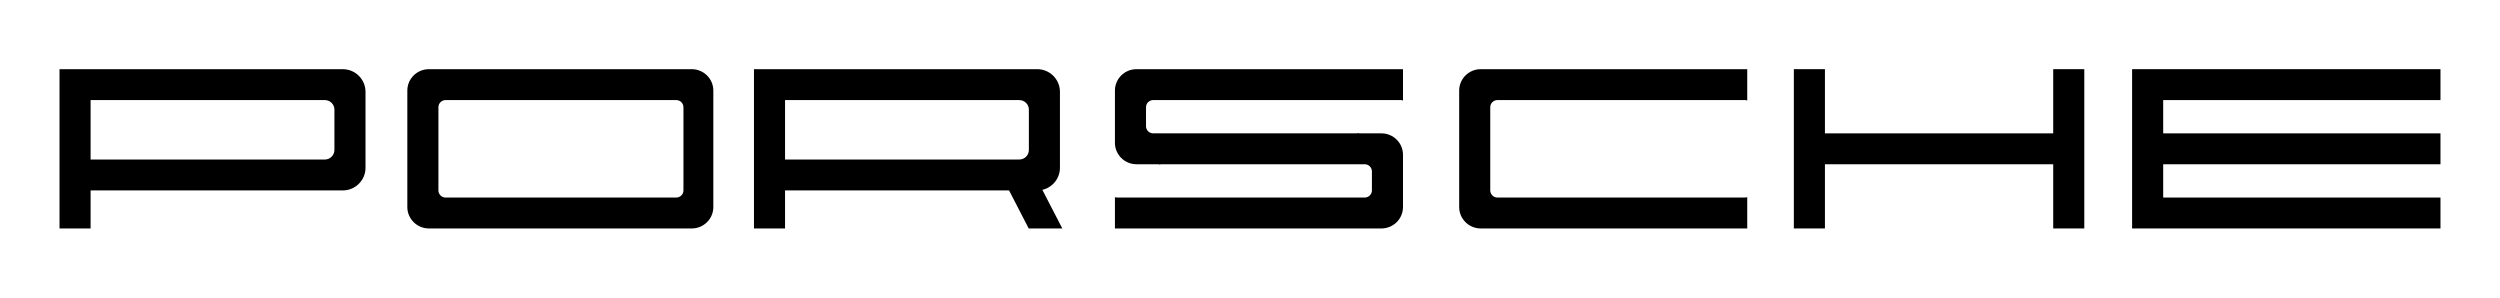
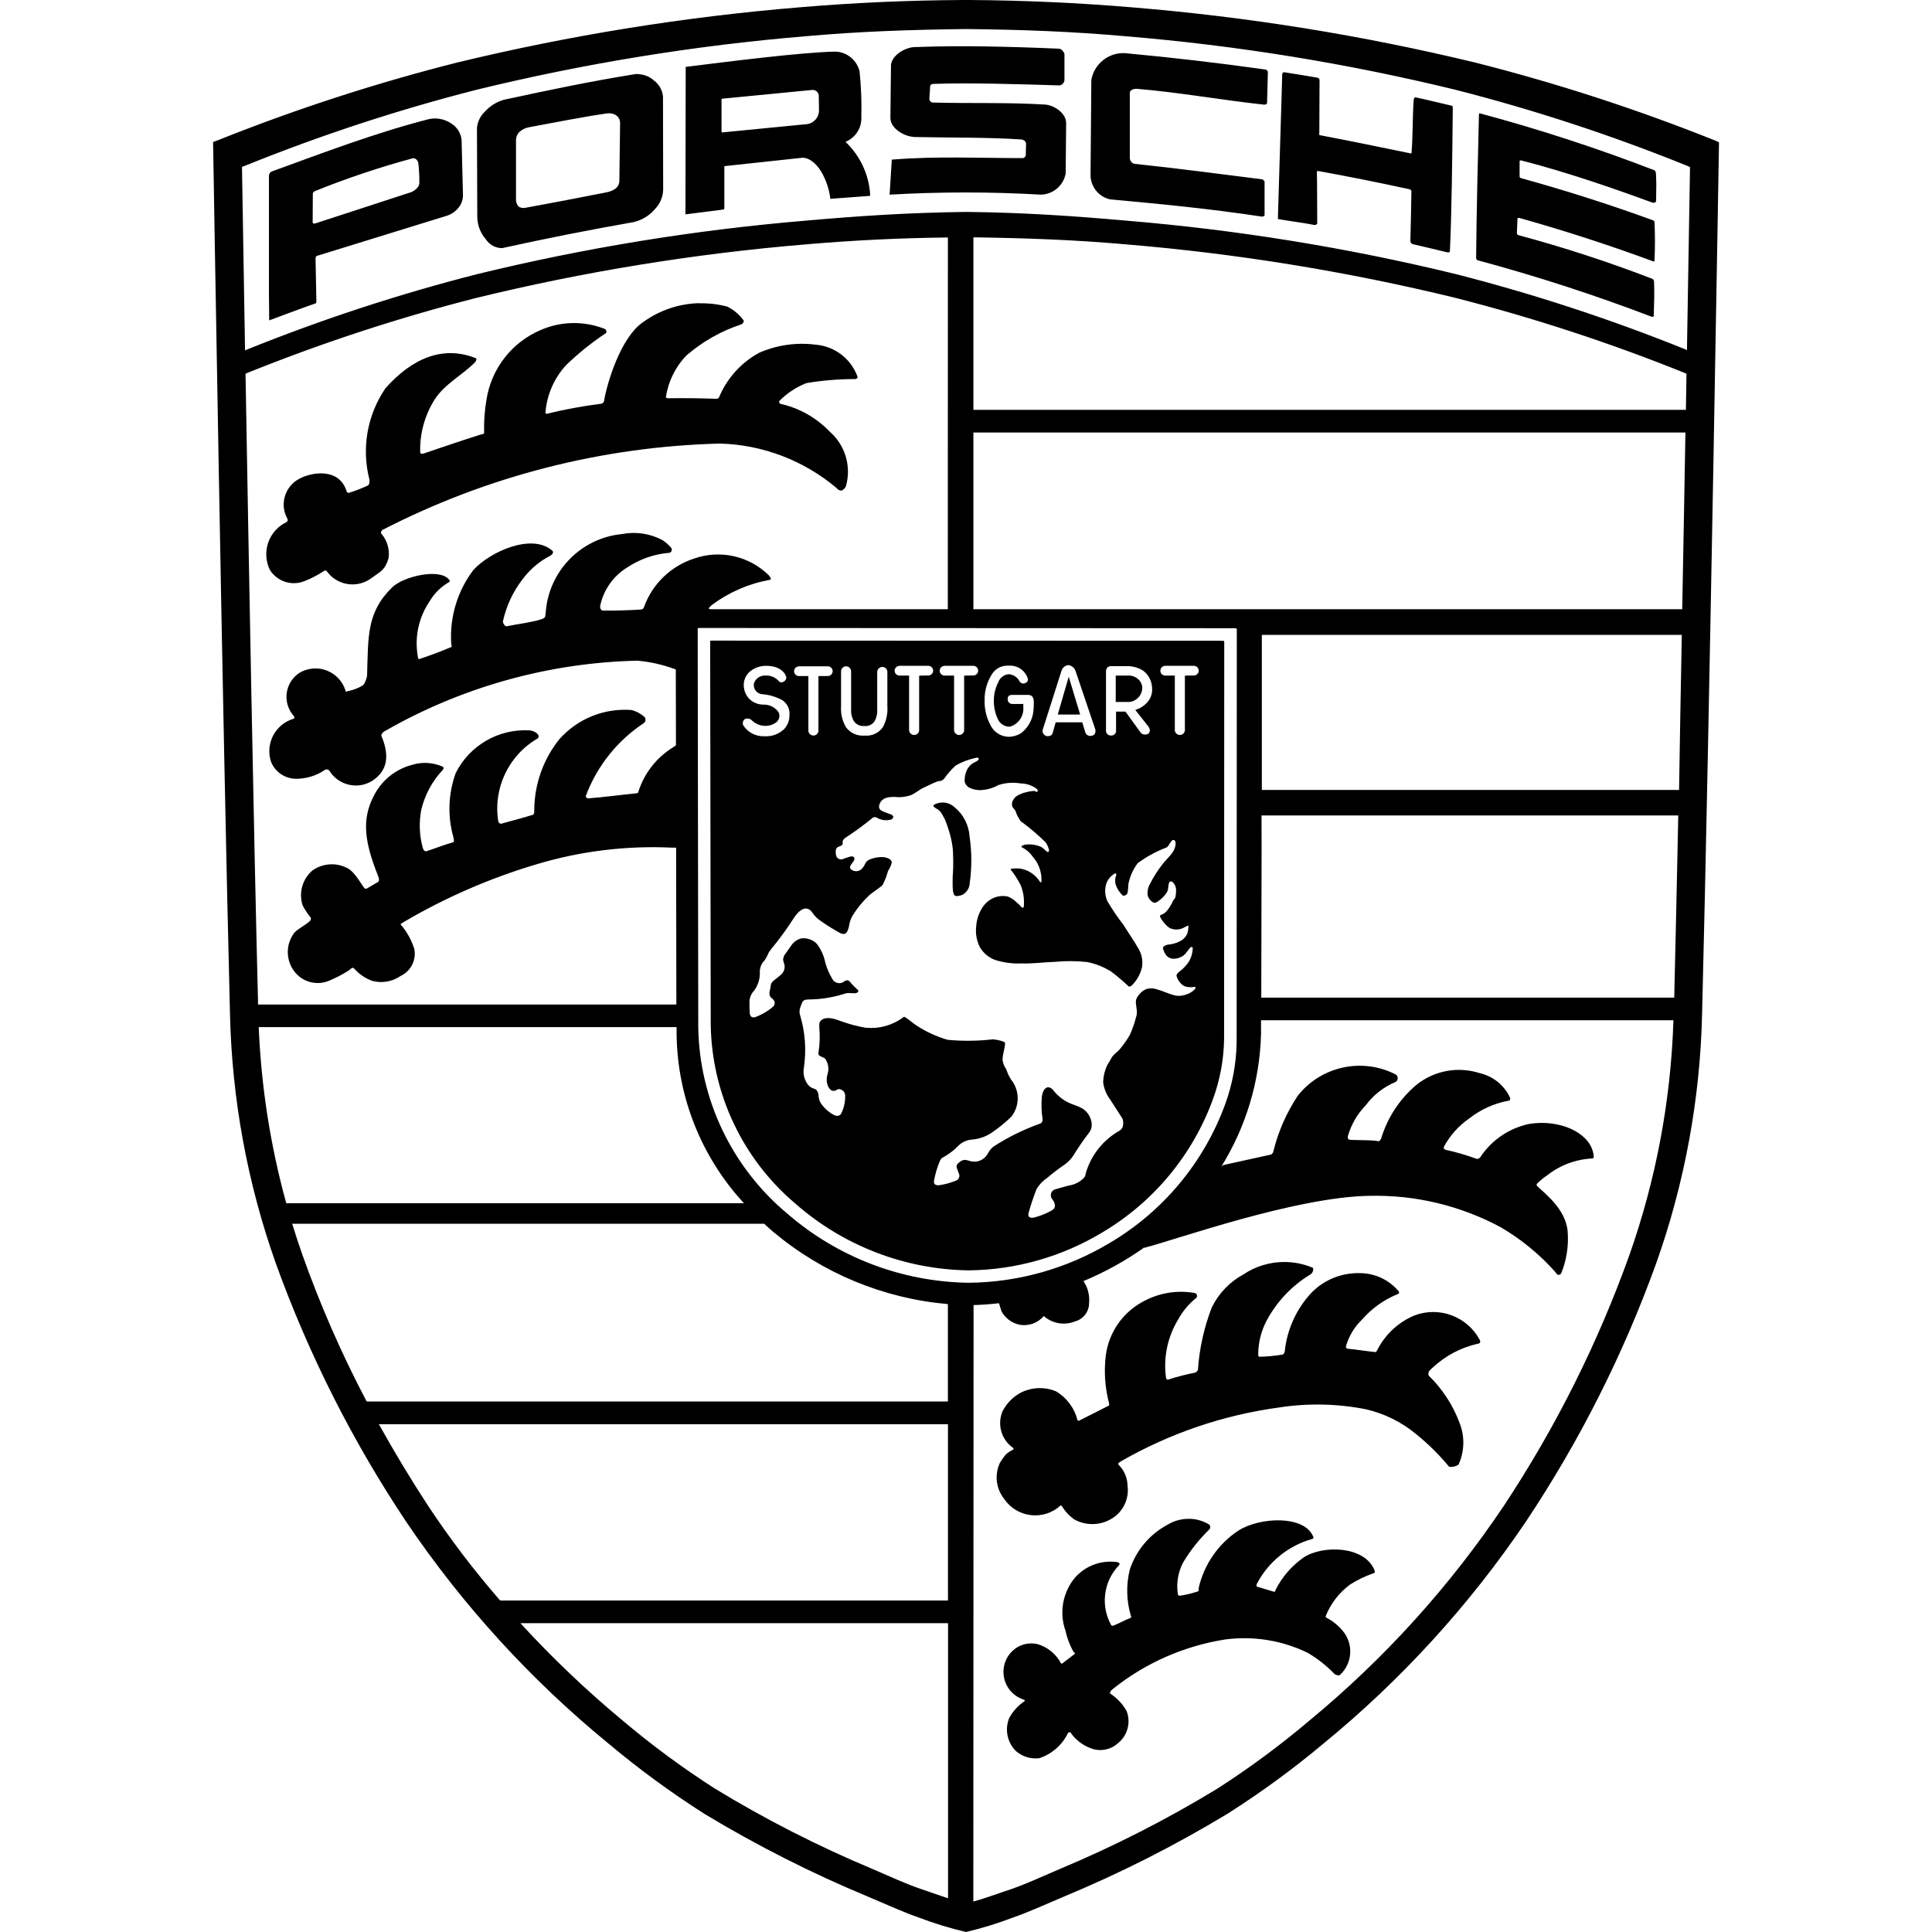
- <svg xmlns="http://www.w3.org/2000/svg" version="1.0" width="210" height="25" id="svg2641">
-   <defs id="defs2643" />
-   <g id="layer1">
-     <path d="M 36.026,19.19 L 58.11,19.19 C 59.11,19.19 59.92,18.382 59.92,17.393 L 59.92,7.608 C 59.92,6.62 59.11,5.811 58.11,5.811 L 36.026,5.811 C 35.026,5.811 34.216,6.62 34.216,7.608 L 34.216,17.393 C 34.217,18.382 35.026,19.19 36.026,19.19 L 36.026,19.19 z M 37.43,8.407 L 56.807,8.407 C 57.139,8.407 57.41,8.677 57.41,9.006 L 57.41,15.996 C 57.41,16.325 57.139,16.595 56.807,16.595 L 37.43,16.595 C 37.098,16.595 36.827,16.325 36.827,15.996 L 36.827,9.006 C 36.827,8.676 37.098,8.407 37.43,8.407 L 37.43,8.407 z" id="O" style="fill-rule:evenodd" />
-     <path d="M 5,19.19 L 7.61,19.19 L 7.61,15.996 L 28.795,15.996 C 29.844,15.996 30.703,15.142 30.703,14.099 L 30.703,7.708 C 30.703,6.665 29.844,5.811 28.795,5.811 L 7.61,5.811 L 6.907,5.811 L 5,5.811 L 5,7.708 L 5,14.099 L 5,19.19 L 5,19.19 z M 7.61,13.399 L 7.61,8.407 L 8.312,8.407 L 25.38,8.407 L 27.288,8.407 C 27.729,8.407 28.091,8.766 28.091,9.206 L 28.091,12.601 C 28.091,13.04 27.73,13.4 27.288,13.4 L 25.38,13.4 L 8.313,13.4 L 7.61,13.4 L 7.61,13.399 z" id="P" style="fill-rule:evenodd" />
-     <path d="M 63.333,19.19 L 65.944,19.19 L 65.944,15.996 L 84.762,15.996 L 86.411,19.19 L 89.233,19.19 L 87.558,15.947 C 88.402,15.752 89.035,14.995 89.035,14.098 L 89.035,7.707 C 89.035,6.664 88.177,5.81 87.128,5.81 L 65.944,5.81 L 65.241,5.81 L 63.333,5.81 L 63.333,7.707 L 63.333,14.098 L 63.333,19.19 L 63.333,19.19 z M 65.944,13.399 L 65.944,8.407 L 66.646,8.407 L 83.714,8.407 L 85.621,8.407 C 86.063,8.407 86.425,8.766 86.425,9.206 L 86.425,12.601 C 86.425,13.04 86.064,13.4 85.621,13.4 L 83.714,13.4 L 66.646,13.4 L 65.944,13.4 L 65.944,13.399 z" id="R" style="fill-rule:evenodd" />
-     <polygon points="150.683,106.251 153.294,106.251 153.294,100.859 172.47,100.859 172.47,106.251 175.081,106.251 175.081,92.871 172.47,92.871 172.47,98.264 153.294,98.264 153.294,92.871 150.683,92.871 150.683,106.251 " transform="translate(0,-87.061)" id="H" style="fill-rule:evenodd" />
-     <path d="M 124.38,19.19 L 146.768,19.19 L 146.768,16.56 C 146.705,16.582 146.637,16.594 146.567,16.594 L 125.784,16.594 C 125.454,16.594 125.181,16.324 125.181,15.995 L 125.181,9.005 C 125.181,8.676 125.453,8.406 125.784,8.406 L 146.567,8.406 C 146.637,8.406 146.705,8.419 146.768,8.441 L 146.768,5.81 L 124.38,5.81 C 123.381,5.81 122.571,6.619 122.571,7.607 L 122.571,17.392 C 122.571,18.382 123.381,19.19 124.38,19.19 L 124.38,19.19 z" id="C" style="fill-rule:evenodd" />
-     <polygon points="179.097,106.251 180.604,106.251 181.708,106.251 205,106.251 205,103.655 181.708,103.655 181.708,100.859 205,100.859 205,98.264 181.708,98.264 181.708,95.468 205,95.468 205,92.871 181.708,92.871 180.604,92.871 179.097,92.871 179.097,106.251 " transform="translate(0,-87.061)" id="E" style="fill-rule:evenodd" />
-     <path d="M 96.266,9.605 L 96.266,9.005 C 96.266,8.676 96.537,8.406 96.868,8.406 L 117.652,8.406 C 117.722,8.406 117.79,8.419 117.852,8.441 L 117.852,5.81 L 95.464,5.81 C 94.464,5.81 93.654,6.619 93.654,7.607 L 93.654,8.406 L 93.654,9.604 L 93.654,12 C 93.654,12.988 94.464,13.797 95.464,13.797 L 97.37,13.797 L 97.37,13.831 C 97.433,13.81 97.5,13.797 97.57,13.797 L 114.638,13.797 C 114.97,13.797 115.241,14.067 115.241,14.397 L 115.241,15.395 L 115.241,15.995 C 115.241,16.324 114.97,16.594 114.638,16.594 L 93.855,16.594 C 93.785,16.594 93.717,16.582 93.654,16.56 L 93.654,19.19 L 116.042,19.19 C 117.042,19.19 117.852,18.381 117.852,17.393 L 117.852,16.594 L 117.852,15.396 L 117.852,13 C 117.852,12.011 117.042,11.202 116.042,11.202 L 114.138,11.202 L 114.138,11.168 C 114.074,11.19 114.007,11.202 113.936,11.202 L 96.867,11.202 C 96.536,11.202 96.265,10.932 96.265,10.602 L 96.265,9.605 L 96.266,9.605 z" id="S" style="fill-rule:evenodd" />
-   </g>
+ <svg xmlns="http://www.w3.org/2000/svg" role="img" viewBox="0 0 24 24">
+   <path d="M11.972 0A25.68 25.68 0 0 0 9.93.091a27.858 27.858 0 0 0-4.248.685 23.565 23.565 0 0 0-2.975.966l-.06.022s.118 7.243.21 10.831a9.934 9.934 0 0 0 .569 3.098 14.899 14.899 0 0 0 1.622 3.214A12.884 12.884 0 0 0 7.56 21.66a11.234 11.234 0 0 0 1.192.873 15.214 15.214 0 0 0 2.038 1.031c.233.098.436.192.62.255A4.58 4.58 0 0 0 12 24a4.58 4.58 0 0 0 .59-.182c.182-.063.387-.156.62-.255a15.22 15.22 0 0 0 2.037-1.031 11.25 11.25 0 0 0 1.194-.873 12.88 12.88 0 0 0 2.511-2.752 14.889 14.889 0 0 0 1.622-3.214 9.934 9.934 0 0 0 .57-3.098c.091-3.588.21-10.827.21-10.827a.635.635 0 0 0-.057-.026 23.564 23.564 0 0 0-2.976-.966 27.856 27.856 0 0 0-4.248-.684A26.068 26.068 0 0 0 12.031 0zm0 .361h.057c.679.008 1.288.03 1.963.09a26.585 26.585 0 0 1 4.084.663 22.53 22.53 0 0 1 2.861.937.619.619 0 0 1 .057.025l-.038 2.274a.113.113 0 0 0-.019-.01 22.55 22.55 0 0 0-2.86-.937 26.61 26.61 0 0 0-4.085-.662c-.675-.06-1.281-.1-1.96-.108h-.058c-.679.009-1.29.048-1.965.108a26.608 26.608 0 0 0-4.084.665 22.547 22.547 0 0 0-2.861.938.116.116 0 0 0-.02.01l-.038-2.281.058-.022a22.527 22.527 0 0 1 2.86-.937A26.581 26.581 0 0 1 10.01.45c.675-.06 1.284-.08 1.963-.089zm.288.216a16.633 16.633 0 0 0-.902.008c-.121.005-.288.109-.29.23l-.007.648c-.002.132.172.236.305.239.462.01.87.002 1.318.03.033.003.062.023.062.056l-.003.13a.042.042 0 0 1-.045.046c-.521 0-1.066-.025-1.593.017-.028.002-.027-.005-.028.023l-.024.384-.002.03a16.318 16.318 0 0 1 1.882 0 .32.32 0 0 0 .305-.262l.006-.627c0-.129-.158-.224-.261-.23-.442-.028-.945-.013-1.394-.025a.046.046 0 0 1-.044-.05l.009-.145c0-.028.019-.036.047-.037.444-.016 1.107.005 1.562.019a.072.072 0 0 0 .06-.07V.674c0-.017-.032-.067-.063-.068V.605a33.113 33.113 0 0 0-.9-.028zm-1.88.064c-.423.008-1.341.125-1.862.19L8.515 2.64v.023l.47-.06a.014.014 0 0 0 .01-.006.014.014 0 0 0 .003-.01v-.523l.947-.102c.083-.015.18.046.256.169a.88.88 0 0 1 .114.339l.467-.035c.01 0 .03 0 .028-.01a.988.988 0 0 0-.307-.663.316.316 0 0 0 .197-.31 4.34 4.34 0 0 0-.022-.564.32.32 0 0 0-.3-.247zm3.59.019a.404.404 0 0 0-.413.332l-.01 1.195a.312.312 0 0 0 .24.289c.61.057 1.21.112 1.89.215.011 0 .032-.007.032-.017v-.416c0-.009-.02-.028-.027-.03-.454-.057-1.053-.137-1.589-.193a.076.076 0 0 1-.058-.07v-.812c0-.034.05-.052.084-.05.529.044 1.056.14 1.584.197.014.002.036-.007.037-.021l.01-.382a.037.037 0 0 0-.029-.033 36.382 36.382 0 0 0-1.75-.204zm1.98.237c-.012 0-.022.014-.022.025-.006.274-.045 1.457-.053 1.772v.027c.155.027.326.048.453.074.014.002.035-.008.035-.022-.002-.207 0-.448-.004-.636 0-.013.006-.014.02-.012a31.392 31.392 0 0 1 1.102.22c.008 0 .052.007.052.03-.003.217-.007.4-.013.617a.041.041 0 0 0 .027.04c.145.033.283.067.42.1.037.008.043.001.044-.012.022-.451.03-1.174.036-1.784 0-.008-.003-.02-.01-.022-.153-.035-.297-.072-.453-.105-.014-.003-.022.02-.023.035-.015.223-.009.43-.026.652 0 .008 0 .012-.009.01-.37-.076-.765-.158-1.132-.227-.01-.002-.006-.02-.005-.031l.003-.653a.033.033 0 0 0-.026-.03 23.196 23.196 0 0 0-.417-.068zM7.934.92a.303.303 0 0 0-.037 0c-.543.086-1.089.201-1.64.32a.5.5 0 0 0-.23.143.322.322 0 0 0-.102.205l.004 1.118a.434.434 0 0 0 .106.266.24.24 0 0 0 .204.11 38.518 38.518 0 0 1 1.633-.323.497.497 0 0 0 .268-.166.362.362 0 0 0 .098-.23L8.236 1.2a.28.28 0 0 0-.11-.198.303.303 0 0 0-.191-.08zm2.157.197a.076.076 0 0 1 .08.069l.003.189a.172.172 0 0 1-.14.166l-1.062.104-.009-.008V1.23l.009-.004 1.111-.108a.076.076 0 0 1 .008 0zm-2.52.29a.167.167 0 0 1 .078.022.117.117 0 0 1 .054.106l-.009.704a.125.125 0 0 1-.049.105.291.291 0 0 1-.12.047 61.16 61.16 0 0 1-.997.19.106.106 0 0 1-.088-.017.133.133 0 0 1-.03-.1v-.726a.143.143 0 0 1 .04-.097.243.243 0 0 1 .12-.06c.29-.054.67-.129.968-.172a.167.167 0 0 1 .033-.002zm10.81 0l-.001.001c-.008 0-.008.012-.008.019-.014.606-.03 1.167-.035 1.773 0 .013.006.03.018.033a22.245 22.245 0 0 1 2.158.7c.032.011.031-.013.031-.022.003-.138.01-.278.003-.416a.041.041 0 0 0-.025-.033 16.602 16.602 0 0 0-1.66-.541.028.028 0 0 1-.019-.026l.008-.18c0-.008.014-.01.022-.008a21.848 21.848 0 0 1 1.67.542c.01.003.01-.01.01-.019a5.121 5.121 0 0 0 0-.468.029.029 0 0 0-.02-.026 21.457 21.457 0 0 0-1.638-.523c-.008-.002-.018-.01-.018-.018v-.192c0-.008.013-.013.021-.01.564.144 1.184.36 1.615.519.038.014.06.008.06-.027 0-.157.006-.168-.002-.324-.002-.02-.004-.04-.022-.047a21.383 21.383 0 0 0-2.169-.707zm-12.97.064a.365.365 0 0 0-.084.009c-.65.166-1.303.414-1.956.652a.063.063 0 0 0-.03.052V3.65l.003.33s.471-.177.573-.21c.013-.004.013-.017.013-.031l-.01-.52c0-.015.002-.037.016-.04l1.625-.502a.306.306 0 0 0 .138-.101.237.237 0 0 0 .052-.156l-.017-.683a.272.272 0 0 0-.119-.197.365.365 0 0 0-.204-.068zm-.286.496c.036-.01.07.031.072.063a1.86 1.86 0 0 1 .012.25c-.001.045-.066.097-.11.11l-1.184.386c-.011.004-.031 0-.031-.012l.002-.358c0-.017.02-.031.036-.036a10.796 10.796 0 0 1 1.203-.403zm6.967.981c.653.01 1.246.03 1.9.088a26.591 26.591 0 0 1 4.083.663 22.501 22.501 0 0 1 2.861.937.107.107 0 0 1 .014.007 89.441 89.441 0 0 0-.007.448h-8.851zm-.317.002l-.001 4.618H8.827c-.043-.004-.015-.023.015-.052a1.71 1.71 0 0 1 .715-.312c.022-.002.028-.014-.003-.054a.898.898 0 0 0-.93-.212.985.985 0 0 0-.624.603.04.04 0 0 1-.04.031 6.734 6.734 0 0 1-.47.013c-.025 0-.037-.032-.035-.056a.737.737 0 0 1 .343-.484 1.1 1.1 0 0 1 .519-.178.04.04 0 0 0 .02-.063.515.515 0 0 0-.105-.093.758.758 0 0 0-.504-.077 1.053 1.053 0 0 0-.948.964c-.01.06.006.074-.053.094-.112.038-.322.064-.434.088-.02.003-.05-.043-.045-.063a1.309 1.309 0 0 1 .244-.522 1.006 1.006 0 0 1 .342-.291c.026-.013.05-.044.026-.064-.253-.22-.771.012-.98.241a1.37 1.37 0 0 0-.275.91c0 .016.014.041 0 .047a4.942 4.942 0 0 1-.4.15c-.012.003-.014-.028-.016-.04a.93.93 0 0 1 .147-.677.661.661 0 0 1 .244-.241c.01-.006.008-.018 0-.028-.115-.149-.569-.042-.708.094-.32.312-.297.615-.312 1.097-.001.023-.03.111-.056.123a.57.57 0 0 1-.184.07c-.021.006-.023.014-.028-.007a.39.39 0 0 0-.57-.222.356.356 0 0 0-.077.532c.015.017.02.034-.003.041a.42.42 0 0 0-.275.534.336.336 0 0 0 .296.21.628.628 0 0 0 .37-.108.043.043 0 0 1 .06.01.386.386 0 0 0 .531.124c.162-.107.234-.273.114-.559-.007-.016.02-.046.034-.054a6.615 6.615 0 0 1 3.144-.88 1.78 1.78 0 0 1 .456.101.094.094 0 0 1 .023.008l.002.941a.19.19 0 0 1-.034.025 1.005 1.005 0 0 0-.432.55c-.004.017-.006.021-.035.024-.193.019-.399.047-.591.062-.011.002-.032-.019-.028-.03a1.87 1.87 0 0 1 .725-.908.057.057 0 0 0 .01-.067.375.375 0 0 0-.168-.093 1.087 1.087 0 0 0-.895.362 1.418 1.418 0 0 0-.312.875c-.001.022.003.058-.019.065-.124.039-.261.074-.39.11-.015.004-.035-.011-.038-.027a1.006 1.006 0 0 1 .486-1.03c.051-.04-.038-.102-.102-.102a.963.963 0 0 0-.913.53 1.301 1.301 0 0 0-.03.793c.003.023.019.063-.006.069-.079.019-.265.09-.323.108-.021.007-.035-.003-.047-.03a1.041 1.041 0 0 1-.021-.488 1.102 1.102 0 0 1 .268-.493c.008-.01.011-.032 0-.037a.54.54 0 0 0-.378-.025.74.74 0 0 0-.477.38c-.159.297-.118.583.051 1.005.008.02.018.058 0 .07l-.137.08c-.017.013-.032.002-.044-.015-.055-.078-.124-.202-.21-.24a.415.415 0 0 0-.428.035.406.406 0 0 0-.12.431.875.875 0 0 0 .1.152c.01.014-.001.036-.013.047-.059.052-.14.09-.188.14a.395.395 0 0 0-.01.471.365.365 0 0 0 .45.123 1.624 1.624 0 0 0 .232-.122c.027-.018.045-.051.07-.025a.546.546 0 0 0 .224.153.427.427 0 0 0 .354-.062.305.305 0 0 0 .168-.338.875.875 0 0 0-.143-.27c-.033-.035-.035-.033 0-.054a7.435 7.435 0 0 1 1.66-.724 5.024 5.024 0 0 1 1.69-.207h.046l.003 1.949H3.206c-.054-2.133-.116-5.51-.156-7.836a.113.113 0 0 1 .014-.007 22.499 22.499 0 0 1 2.86-.937 26.59 26.59 0 0 1 4.084-.663 23.38 23.38 0 0 1 1.768-.086zm-3.088.816a1.237 1.237 0 0 0-.693.232c-.286.188-.456.773-.49.982a.044.044 0 0 1-.04.036 5.998 5.998 0 0 0-.676.125c-.007.001-.012-.01-.012-.017a.983.983 0 0 1 .258-.59 3.506 3.506 0 0 1 .493-.396c.013-.011.004-.045-.012-.051a1.035 1.035 0 0 0-.797.012 1.129 1.129 0 0 0-.675.867 2.062 2.062 0 0 0-.029.41c.002.017-.03.018-.045.023-.246.077-.504.167-.71.236-.01.004-.039.002-.039-.01a1.168 1.168 0 0 1 .175-.655c.12-.195.343-.305.505-.469.011-.012.028-.044.011-.051-.41-.165-.797.004-1.124.375a1.395 1.395 0 0 0-.2 1.124c.009.036 0 .075-.019.083a1.805 1.805 0 0 1-.23.089.025.025 0 0 1-.033-.02c-.093-.296-.44-.238-.597-.148a.361.361 0 0 0-.139.489.031.031 0 0 1-.01.044.442.442 0 0 0-.205.596.352.352 0 0 0 .428.137 1.208 1.208 0 0 0 .246-.129.027.027 0 0 1 .03.004.393.393 0 0 0 .566.08c.115-.082.16-.096.204-.244a.39.39 0 0 0-.09-.3c-.012-.01-.001-.04.013-.047A9.692 9.692 0 0 1 8.947 5.51a2.35 2.35 0 0 1 1.446.553.072.072 0 0 0 .062.031.098.098 0 0 0 .054-.056.66.66 0 0 0-.204-.678 1.21 1.21 0 0 0-.612-.344c-.012-.003-.02-.029-.01-.037a.968.968 0 0 1 .335-.22 3.587 3.587 0 0 1 .605-.05c.014-.001.035-.015.03-.028a.606.606 0 0 0-.527-.4 1.325 1.325 0 0 0-.693.1 1.118 1.118 0 0 0-.5.553.036.036 0 0 1-.032.02 12.139 12.139 0 0 0-.594-.007c-.014 0-.035 0-.035-.014a.943.943 0 0 1 .255-.517 1.989 1.989 0 0 1 .68-.386c.019-.006.04-.036.029-.051a.549.549 0 0 0-.201-.17 1.237 1.237 0 0 0-.347-.041zm3.405 1.607h8.845c-.012.686-.025 1.433-.04 2.195h-8.805zM8.681 7.801l6.666.003a.016.016 0 0 1 .017.013l-.002 5.138a2.354 2.354 0 0 1-.143.764 3.327 3.327 0 0 1-1.44 1.725 3.468 3.468 0 0 1-1.74.491 3.512 3.512 0 0 1-2.26-.86 3.078 3.078 0 0 1-1.105-2.31L8.667 7.82c0-.013.001-.019.014-.019zm6.994.086h5.217c-.012.645-.025 1.296-.034 1.926h-5.183V8.318zm-6.839.071c-.013 0-.014.005-.014.018l.007 4.753a2.97 2.97 0 0 0 1.054 2.225 3.333 3.333 0 0 0 2.153.827 3.284 3.284 0 0 0 1.66-.473 3.193 3.193 0 0 0 1.374-1.66 2.28 2.28 0 0 0 .136-.734l.002-4.94a.015.015 0 0 0-.016-.014zm4.436.304a.101.101 0 0 1 .001 0 .11.11 0 0 1 .087.071l.242.715a.079.079 0 0 1-.003.07.066.066 0 0 1-.054.024.065.065 0 0 1-.063-.044l-.038-.125h-.33l-.036.128c-.01.04-.04.044-.071.044a.063.063 0 0 1-.044-.028.057.057 0 0 1-.01-.052l.232-.728a.101.101 0 0 1 .087-.075zm-.763.007a.226.226 0 0 1 .023 0 .232.232 0 0 1 .235.157.046.046 0 0 1-.031.059.053.053 0 0 1-.07-.02.166.166 0 0 0-.132-.09.151.151 0 0 0-.133.1.498.498 0 0 0-.055.222.524.524 0 0 0 .046.228.159.159 0 0 0 .154.102.233.233 0 0 0 .166-.243v-.039h-.135a.057.057 0 0 1-.059-.063c0-.023.007-.05.059-.05h.192c.064 0 .073.048.073.09a.792.792 0 0 1-.011.152.399.399 0 0 1-.15.236.301.301 0 0 1-.15.043.257.257 0 0 1-.227-.145.618.618 0 0 1-.073-.31.577.577 0 0 1 .08-.304.226.226 0 0 1 .198-.125zm-2.988.002a.318.318 0 0 1 .004 0c.183.002.243.111.243.15 0 .035-.061.08-.095.039a.2.2 0 0 0-.157-.068.143.143 0 0 0-.15.096.114.114 0 0 0 .094.135.61.61 0 0 1 .267.08h-.001a.202.202 0 0 1 .081.18.247.247 0 0 1-.067.175.327.327 0 0 1-.247.088.297.297 0 0 1-.263-.14c-.004-.01-.01-.063.034-.078a.084.084 0 0 1 .082.026.239.239 0 0 0 .156.063.223.223 0 0 0 .148-.05.105.105 0 0 0 .024-.116.219.219 0 0 0-.193-.098.25.25 0 0 1-.172-.07.25.25 0 0 1-.069-.196.219.219 0 0 1 .1-.163.318.318 0 0 1 .181-.053zm1.649 0a.06.06 0 0 1 .001 0 .06.06 0 0 1 .006 0h.355a.06.06 0 1 1 0 .12l-.114.002v.682a.063.063 0 0 1-.125 0v-.683h-.116a.06.06 0 0 1-.007-.12zm.56 0a.06.06 0 0 1 .001 0 .06.06 0 0 1 .006 0h.354a.06.06 0 1 1 0 .12l-.114.002v.682a.063.063 0 0 1-.125 0v-.683h-.115a.06.06 0 0 1-.007-.12zm2.74 0a.06.06 0 0 1 .002 0 .06.06 0 0 1 .006 0h.353a.06.06 0 1 1 0 .12l-.112.002v.682a.063.063 0 0 1-.125 0v-.683h-.116a.06.06 0 0 1-.007-.12zm-.677.004a.063.063 0 0 1 .012 0h.19a.364.364 0 0 1 .208.058.278.278 0 0 1 .108.206.235.235 0 0 1-.071.198.305.305 0 0 1-.117.075l-.02.007.158.2a.086.086 0 0 1 .023.056c-.002.032-.023.05-.06.05a.066.066 0 0 1-.056-.027l-.187-.258h-.117v.23a.059.059 0 0 1-.063.067.06.06 0 0 1-.062-.067v-.726a.073.073 0 0 1 .016-.05.063.063 0 0 1 .038-.019zm-3.87.002a.06.06 0 0 1 .003 0h.357a.06.06 0 0 1 0 .121h-.116v.684a.063.063 0 0 1-.125 0v-.684h-.116a.06.06 0 0 1-.003-.12zm.583 0a.063.063 0 0 1 .002 0 .063.063 0 0 1 .065.064v.471a.258.258 0 0 0 .037.151.146.146 0 0 0 .127.056.138.138 0 0 0 .125-.056.265.265 0 0 0 .035-.15V8.34h.001a.063.063 0 0 1 .125 0v.432a.474.474 0 0 1-.056.262.25.25 0 0 1-.228.104.26.26 0 0 1-.23-.104.456.456 0 0 1-.061-.262V8.34a.063.063 0 0 1 .058-.063zm3.354.115v.328h.13a.18.18 0 0 0 .2-.174.15.15 0 0 0-.051-.109.178.178 0 0 0-.13-.045zm-.584.015l-.136.469h.278zm-1.14 1.005c.011 0 .021.002.022.011.002.018-.016.029-.042.042a.206.206 0 0 0-.094.08.31.31 0 0 0-.039.163.115.115 0 0 0 .063.079.298.298 0 0 0 .142.028.502.502 0 0 0 .215-.063.581.581 0 0 1 .276-.02.341.341 0 0 1 .194.063c.024.017.02.038.011.04-.014.005-.029-.012-.044-.01a.674.674 0 0 0-.142.03c-.06.027-.087.037-.116.09a.099.099 0 0 0-.007.073c.01.024.035.04.04.057a.446.446 0 0 0 .064.125.205.205 0 0 0 .03.023 2.668 2.668 0 0 1 .282.243.26.26 0 0 1 .04.093c.003.012-.007.03-.018.025a.255.255 0 0 1-.036-.029.178.178 0 0 0-.053-.039.368.368 0 0 0-.176-.025c-.027 0-.081.024-.05.036a.357.357 0 0 1 .132.116.43.43 0 0 1 .107.31c0 .006-.012.01-.015.006a.359.359 0 0 0-.102-.109.324.324 0 0 0-.21-.062c-.015.001-.06 0-.055.014a1.19 1.19 0 0 1 .123.191.562.562 0 0 1 .039.276c-.001.005-.02.01-.023.005a.61.61 0 0 0-.077-.076.349.349 0 0 0-.094-.06.29.29 0 0 0-.204.028.325.325 0 0 0-.13.132.492.492 0 0 0-.062.205.46.46 0 0 0 .042.257.368.368 0 0 0 .19.164.955.955 0 0 0 .334.044c.139.005.278-.016.417-.02a1.943 1.943 0 0 1 .396.003.88.88 0 0 1 .3.12 2.64 2.64 0 0 1 .215.183c.008.006.026-.003.035-.009a.462.462 0 0 0 .131-.233.346.346 0 0 0-.056-.246c-.047-.085-.116-.18-.17-.27a2.962 2.962 0 0 1-.202-.296.305.305 0 0 1-.017-.221.238.238 0 0 1 .107-.128c.011-.007.022.006.017.021a.184.184 0 0 0-.008.112.32.32 0 0 0 .089.14c.013.01.047-.005.055-.021.018-.043.007-.11.023-.154a.619.619 0 0 1 .108-.226 1.47 1.47 0 0 1 .36-.196c.033-.019.054-.105.091-.091.037.013.017.1-.011.142-.04.062-.087.1-.131.156a1.536 1.536 0 0 0-.157.247.222.222 0 0 0-.029.137.14.14 0 0 0 .073.094c.022.01.05-.01.07-.025a.385.385 0 0 0 .097-.103c.023-.038.01-.089.032-.128.006-.009.03-.007.037 0a.139.139 0 0 1 .044.084.393.393 0 0 1-.01.113c-.003.008-.024.027-.031.045a.244.244 0 0 1-.02.04c-.036.063-.078.116-.125.126-.01.001-.017.021-.01.03a.391.391 0 0 0 .113.132.198.198 0 0 0 .152.01c.027-.008.048-.027.079-.037.013-.004.005.004.005.017a.27.27 0 0 1-.015.086.19.19 0 0 1-.075.083.395.395 0 0 1-.166.05c-.027.005-.068.025-.058.051a.256.256 0 0 0 .042.085.122.122 0 0 0 .08.039.205.205 0 0 0 .125-.036c.04-.026.061-.074.096-.108.007-.006.026 0 .026.01a.36.36 0 0 1-.041.158.497.497 0 0 1-.128.138c-.015.013-.033.029-.033.049a.2.2 0 0 0 .044.084.134.134 0 0 0 .083.054.269.269 0 0 0 .1 0c.013 0 .01.023-.001.031a.253.253 0 0 1-.117.068.25.25 0 0 1-.128.008c-.081-.02-.134-.05-.214-.073a.23.23 0 0 0-.135-.009.227.227 0 0 0-.106.083.133.133 0 0 0-.03.064c-.006.063.025.13.005.192a1.415 1.415 0 0 1-.081.234 1.314 1.314 0 0 1-.115.165c-.04.054-.093.074-.12.133a.638.638 0 0 1-.038.063.515.515 0 0 0-.058.229.452.452 0 0 0 .085.209l.153.237a.149.149 0 0 1 .009.083.088.088 0 0 1-.044.07.893.893 0 0 0-.419.527l-.002.013v.004a.106.106 0 0 1-.021.042.334.334 0 0 1-.19.096c-.055.015-.11.029-.165.046a.077.077 0 0 0-.044.031.08.08 0 0 0 .009.097.137.137 0 0 1 .03.071.063.063 0 0 1-.013.042.108.108 0 0 1-.028.022.865.865 0 0 1-.216.087c-.05.011-.086-.002-.07-.059a3.075 3.075 0 0 1 .098-.293.42.42 0 0 1 .133-.14 2.289 2.289 0 0 1 .212-.162.411.411 0 0 0 .119-.126 3.299 3.299 0 0 1 .19-.275.163.163 0 0 0 .029-.129.246.246 0 0 0-.142-.185 1.052 1.052 0 0 0-.085-.034.534.534 0 0 1-.246-.175.09.09 0 0 0-.062-.04c-.063.002-.081.09-.083.138a1.17 1.17 0 0 0 .004.212.18.18 0 0 1 .004.072.055.055 0 0 1-.039.034 2.74 2.74 0 0 0-.565.279.24.24 0 0 0-.063.07l-.017.029a.187.187 0 0 1-.223.08.5.5 0 0 0-.044-.011.094.094 0 0 0-.064.017.162.162 0 0 0-.041.036.06.06 0 0 0-.01.019v.006a.057.057 0 0 0 0 .008.07.07 0 0 0 .004.017l.022.06a.066.066 0 0 1-.038.096.881.881 0 0 1-.203.055c-.04.005-.075-.01-.065-.057a1.1 1.1 0 0 1 .07-.237.094.094 0 0 1 .057-.06.79.79 0 0 0 .179-.14.266.266 0 0 1 .169-.073.512.512 0 0 0 .262-.1 1.73 1.73 0 0 0 .225-.186.37.37 0 0 0-.006-.46l-.02-.035c-.019-.03-.03-.073-.046-.104a.24.24 0 0 1-.039-.104c0-.068.027-.133.031-.201a.024.024 0 0 0-.016-.025.488.488 0 0 0-.137-.03 2.677 2.677 0 0 1-.56.006 1.423 1.423 0 0 1-.39-.18c-.053-.033-.085-.07-.139-.101-.014-.008-.015-.005-.028.006a.672.672 0 0 1-.459.125h-.002a1.766 1.766 0 0 1-.294-.077c-.073-.027-.19-.074-.26-.015-.029.025-.022.06-.022.093a1.244 1.244 0 0 1-.01.305.038.038 0 0 0 .003.032.044.044 0 0 0 .006.006.136.136 0 0 0 .036.02l.01.004c.028.01.033.023.05.058a.196.196 0 0 1 .016.062.159.159 0 0 1-.003.062.544.544 0 0 1-.009.039.207.207 0 0 0 .008.135.115.115 0 0 0 .042.053.073.073 0 0 0 .01.004.063.063 0 0 0 .01.003.068.068 0 0 0 .01 0h.01a.074.074 0 0 0 .02-.008l.004-.002a.05.05 0 0 1 .035-.012.046.046 0 0 1 .01.003.08.08 0 0 1 .063.074.484.484 0 0 1-.046.221.058.058 0 0 1-.077.03l-.018-.007a.445.445 0 0 1-.14-.117.19.19 0 0 1-.049-.112.12.12 0 0 0-.028-.082.09.09 0 0 0-.032-.016.144.144 0 0 1-.07-.046.268.268 0 0 1-.052-.219 1.5 1.5 0 0 0-.046-.64.149.149 0 0 1 .002-.108l.016-.043a.148.148 0 0 1 .007-.016.06.06 0 0 1 .042-.032.167.167 0 0 1 .029-.003 1.516 1.516 0 0 0 .45-.07.152.152 0 0 1 .062-.01.89.89 0 0 0 .073.002c.03 0 .06-.027.024-.05a.847.847 0 0 1-.084-.087.046.046 0 0 0-.052-.022.072.072 0 0 0-.01.005l-.009.005a.098.098 0 0 1-.152-.029.824.824 0 0 1-.087-.202.555.555 0 0 0-.109-.238.235.235 0 0 0-.19-.063.216.216 0 0 0-.13.098l-.063.088a.144.144 0 0 0-.031.067.107.107 0 0 0 0 .016.14.14 0 0 0 .008.032.133.133 0 0 1-.039.154l-.094.075a.087.087 0 0 0-.03.06.527.527 0 0 1-.012.06.13.13 0 0 0-.003.045.088.088 0 0 0 .002.012.081.081 0 0 0 .031.04.156.156 0 0 1 .013.012.074.074 0 0 1 .012.017.06.06 0 0 1-.012.07.219.219 0 0 1-.024.021.753.753 0 0 1-.19.108.098.098 0 0 1-.026.006c-.038.003-.05-.026-.052-.06-.003-.044-.003-.089-.003-.134a.207.207 0 0 1 .057-.137.36.36 0 0 0 .072-.225.197.197 0 0 1 .04-.13.305.305 0 0 0 .057-.09.257.257 0 0 1 .039-.066 3.861 3.861 0 0 0 .281-.384c.054-.086.155-.192.237-.073a.357.357 0 0 0 .078.084 2.395 2.395 0 0 0 .259.164c.094.053.109-.042.125-.121v-.003a.331.331 0 0 1 .038-.092 1.26 1.26 0 0 1 .202-.247c.043-.038.105-.076.15-.113.018-.016.023-.018.03-.04.009-.022.024-.05.034-.078.01-.027.015-.055.024-.076a.344.344 0 0 0 .044-.098v-.003a.023.023 0 0 0 0-.005v-.007l-.003-.007a.05.05 0 0 0-.021-.024.18.18 0 0 0-.102-.026h-.003a.384.384 0 0 0-.148.031.106.106 0 0 0-.054.054.226.226 0 0 1-.042.063.098.098 0 0 1-.13.006c-.024-.016-.014-.043 0-.063a.414.414 0 0 0 .035-.05.042.042 0 0 0 .005-.025v-.004l-.002-.005a.031.031 0 0 0-.005-.006.046.046 0 0 0-.045-.007.98.98 0 0 0-.083.027.064.064 0 0 1-.094-.047.174.174 0 0 1-.003-.055.055.055 0 0 1 .04-.05c.02-.006.05-.017.046-.042a.079.079 0 0 1 0-.023.052.052 0 0 1 .012-.024.14.14 0 0 1 .03-.025 3.869 3.869 0 0 0 .32-.234.05.05 0 0 1 .064-.01l.01.006a.223.223 0 0 0 .151.02.046.046 0 0 0 .041-.03.025.025 0 0 0 0-.005v-.005l-.002-.006-.003-.004a.071.071 0 0 0-.035-.021l-.058-.021a.269.269 0 0 1-.052-.025.053.053 0 0 1-.025-.059c.023-.113.147-.114.241-.105h.004a.505.505 0 0 0 .14-.022c.06-.021.106-.067.163-.094.057-.027.117-.057.176-.08.018-.006.033-.002.049-.009a.091.091 0 0 0 .035-.025.965.965 0 0 1 .142-.163.822.822 0 0 1 .236-.092.107.107 0 0 1 .03-.006zm-.425.557a.219.219 0 0 0-.105.026c-.009.005-.015.016-.008.024.018.021.049.03.07.05a.16.16 0 0 1 .035.046c.009.019.024.04.033.06a1.296 1.296 0 0 1 .045.123 1.227 1.227 0 0 1 .05.209c.01.057.007.117.01.175v.081c-.001.023-.001.047-.003.07a1.143 1.143 0 0 0-.004.098v.08c.002.07.013.12.044.12a.18.18 0 0 0 .084-.019.175.175 0 0 0 .085-.148 2.026 2.026 0 0 0-.003-.576.51.51 0 0 0-.188-.362.219.219 0 0 0-.144-.057zm3.96.161h5.177c-.017.825-.034 1.6-.05 2.263h-5.13l.004-1.862zm-.006 2.544h5.123a9.697 9.697 0 0 1-.545 2.911 14.495 14.495 0 0 1-1.56 3.118 12.45 12.45 0 0 1-2.415 2.669 10.809 10.809 0 0 1-1.147.848 14.592 14.592 0 0 1-1.96.999c-.224.096-.418.186-.596.247-.193.065-.358.125-.474.156v-.115l.003-7.295a3.552 3.552 0 0 0 .316-.023c.005.015.016.057.031.1a.333.333 0 0 0 .219.166.317.317 0 0 0 .306-.107.373.373 0 0 0 .388.067.235.235 0 0 0 .175-.227.43.43 0 0 0-.033-.208l-.036-.066a3.925 3.925 0 0 0 .744-.41l.02-.006c.373-.094 1.872-.631 2.791-.643a3.28 3.28 0 0 1 1.627.39 2.792 2.792 0 0 1 .682.56c.006.009.013.028.037.032a.036.036 0 0 0 .034-.022 1.139 1.139 0 0 0 .079-.516c-.02-.282-.3-.486-.383-.57-.003-.003-.01-.021.02-.041a.674.674 0 0 1 .105-.085.983.983 0 0 1 .562-.212c.03.003.02-.04.012-.076-.058-.25-.415-.412-.79-.354a.963.963 0 0 0-.613.417c-.007.011-.042.027-.056.013a2.926 2.926 0 0 0-.369-.107c-.045-.01-.021-.044-.019-.05a1.003 1.003 0 0 1 .304-.337 1.125 1.125 0 0 1 .494-.224c.022 0 .022-.03.016-.04a.55.55 0 0 0-.375-.302.844.844 0 0 0-.78.14 1.397 1.397 0 0 0-.445.673c-.014.02-.018.036-.036.032-.099-.02-.345-.007-.367-.022-.015-.007-.012-.03-.009-.045a.91.91 0 0 1 .222-.38.882.882 0 0 1 .364-.286.055.055 0 0 0 .01-.094.98.98 0 0 0-1.22.263 2.192 2.192 0 0 0-.304.696c-.002.009-.017.036-.036.036l-.508.112-.083.019-.022.023a3.29 3.29 0 0 0 .497-1.65zm-12.45.085h5.19v.09a3.145 3.145 0 0 0 .837 2.098H3.556a9.74 9.74 0 0 1-.342-2.188zm.415 2.443h5.863a2.566 2.566 0 0 0 .112.1 3.897 3.897 0 0 0 2.17.898v1.21h-7.22a13.789 13.789 0 0 1-.8-1.827 10.401 10.401 0 0 1-.125-.38zm10.584.29l-.01.012h-.002l-.002-.002a3.29 3.29 0 0 0 .015-.01zm1.738.185a.911.911 0 0 0-.507.155.934.934 0 0 0-.392.41 2.65 2.65 0 0 0-.172.775.063.063 0 0 1-.038.035 2.897 2.897 0 0 0-.335.087.026.026 0 0 1-.023-.02 1.105 1.105 0 0 1 .15-.727.886.886 0 0 1 .218-.263.037.037 0 0 0-.017-.068.98.98 0 0 0-.648.114.888.888 0 0 0-.452.667 1.589 1.589 0 0 0 .042.594c0 .006.006.027-.016.031-.076.037-.282.145-.355.18-.005.002-.019.005-.022-.006a.58.58 0 0 0-.268-.358.526.526 0 0 0-.446.022.548.548 0 0 0-.216.224.375.375 0 0 0 .127.455c.006.006.017.02 0 .025-.09.049-.092.06-.16.161a.428.428 0 0 0 .052.45.465.465 0 0 0 .7.082c.004-.003.018.005.025.02a.548.548 0 0 0 .143.151.463.463 0 0 0 .455 0 .413.413 0 0 0 .21-.415.378.378 0 0 0-.111-.262c-.013-.016 0-.024.034-.046a5.404 5.404 0 0 1 1.96-.666 3.121 3.121 0 0 1 1.076.022 1.504 1.504 0 0 1 .629.312 2.841 2.841 0 0 1 .406.402.164.164 0 0 0 .117-.025.66.66 0 0 0 .014-.517 1.604 1.604 0 0 0-.384-.59c-.003-.002-.003-.013-.003-.02-.004-.03.015-.045.052-.079a1.211 1.211 0 0 1 .562-.297c.027-.002.038-.022.02-.053a.656.656 0 0 0-.808-.298h-.001a.916.916 0 0 0-.454.416c-.006.011-.022.05-.037.038-.09-.008-.242-.032-.331-.04-.041-.002-.025-.039-.024-.045a.744.744 0 0 1 .194-.316 1.176 1.176 0 0 1 .444-.318.021.021 0 0 0 .016-.031.627.627 0 0 0-.465-.229.81.81 0 0 0-.617.238 1.255 1.255 0 0 0-.337.74c-.009.023-.02.035-.037.035a2 2 0 0 1-.278.025c-.015-.004-.014-.02-.014-.036a.91.91 0 0 1 .101-.406 1.491 1.491 0 0 1 .55-.582c.036-.025.038-.076.026-.082a.911.911 0 0 0-.355-.071zM4.707 17.692h7.069v2.19H6.213a11.237 11.237 0 0 1-.898-1.181 16.446 16.446 0 0 1-.609-1.01zm10.076 1.176a.497.497 0 0 0-.273.069.982.982 0 0 0-.475.56 1.09 1.09 0 0 0 .012.571c.003.007.012.024-.002.03-.078.03-.136.065-.213.096-.004 0-.024.005-.028-.005a.631.631 0 0 1 .088-.736c.017-.015.027-.035-.008-.047a.588.588 0 0 0-.531.193.677.677 0 0 0-.117.659.922.922 0 0 0 .099.261c.003.005.03.021.014.028l-.15.115c-.003.003-.014.008-.019 0a.486.486 0 0 0-.29-.238.341.341 0 0 0-.317.088.361.361 0 0 0 .147.602c.007.003.017.012.005.02a.587.587 0 0 0-.19.212.377.377 0 0 0 .085.406.37.37 0 0 0 .29.089.605.605 0 0 0 .357-.313c.002-.003.021-.017.031-.006a.531.531 0 0 0 .264.2.324.324 0 0 0 .323-.065.35.35 0 0 0 .111-.4.61.61 0 0 0-.201-.216c-.013-.01-.003-.035.023-.055a2.972 2.972 0 0 1 1.402-.62 1.801 1.801 0 0 1 1.025.166 1.547 1.547 0 0 1 .337.267c.013.007.05.02.063.008a.397.397 0 0 0 .035-.548.654.654 0 0 0-.206-.165.043.043 0 0 1-.007-.015.906.906 0 0 1 .301-.393 1.382 1.382 0 0 1 .295-.143c.022-.006.018-.02.007-.047-.128-.293-.635-.304-.874-.15a1.088 1.088 0 0 0-.346.396c-.005.01-.012.04-.025.031l-.213-.064c-.004 0-.004-.024-.002-.028a1.115 1.115 0 0 1 .696-.565c.015-.006.01-.02.007-.028-.11-.268-.661-.245-.93-.074a1.167 1.167 0 0 0-.493.714c-.003.02.006.037-.007.04a1.239 1.239 0 0 1-.23.055.024.024 0 0 1-.022-.023.642.642 0 0 1 .067-.392 2 2 0 0 1 .324-.408.043.043 0 0 0-.003-.063.497.497 0 0 0-.236-.07zm-3.006 1.296v3.417c-.098-.032-.214-.074-.342-.117-.178-.06-.373-.151-.597-.247a14.587 14.587 0 0 1-1.96-1 10.816 10.816 0 0 1-1.147-.847 12.861 12.861 0 0 1-1.266-1.206h5.31z" />
</svg>
